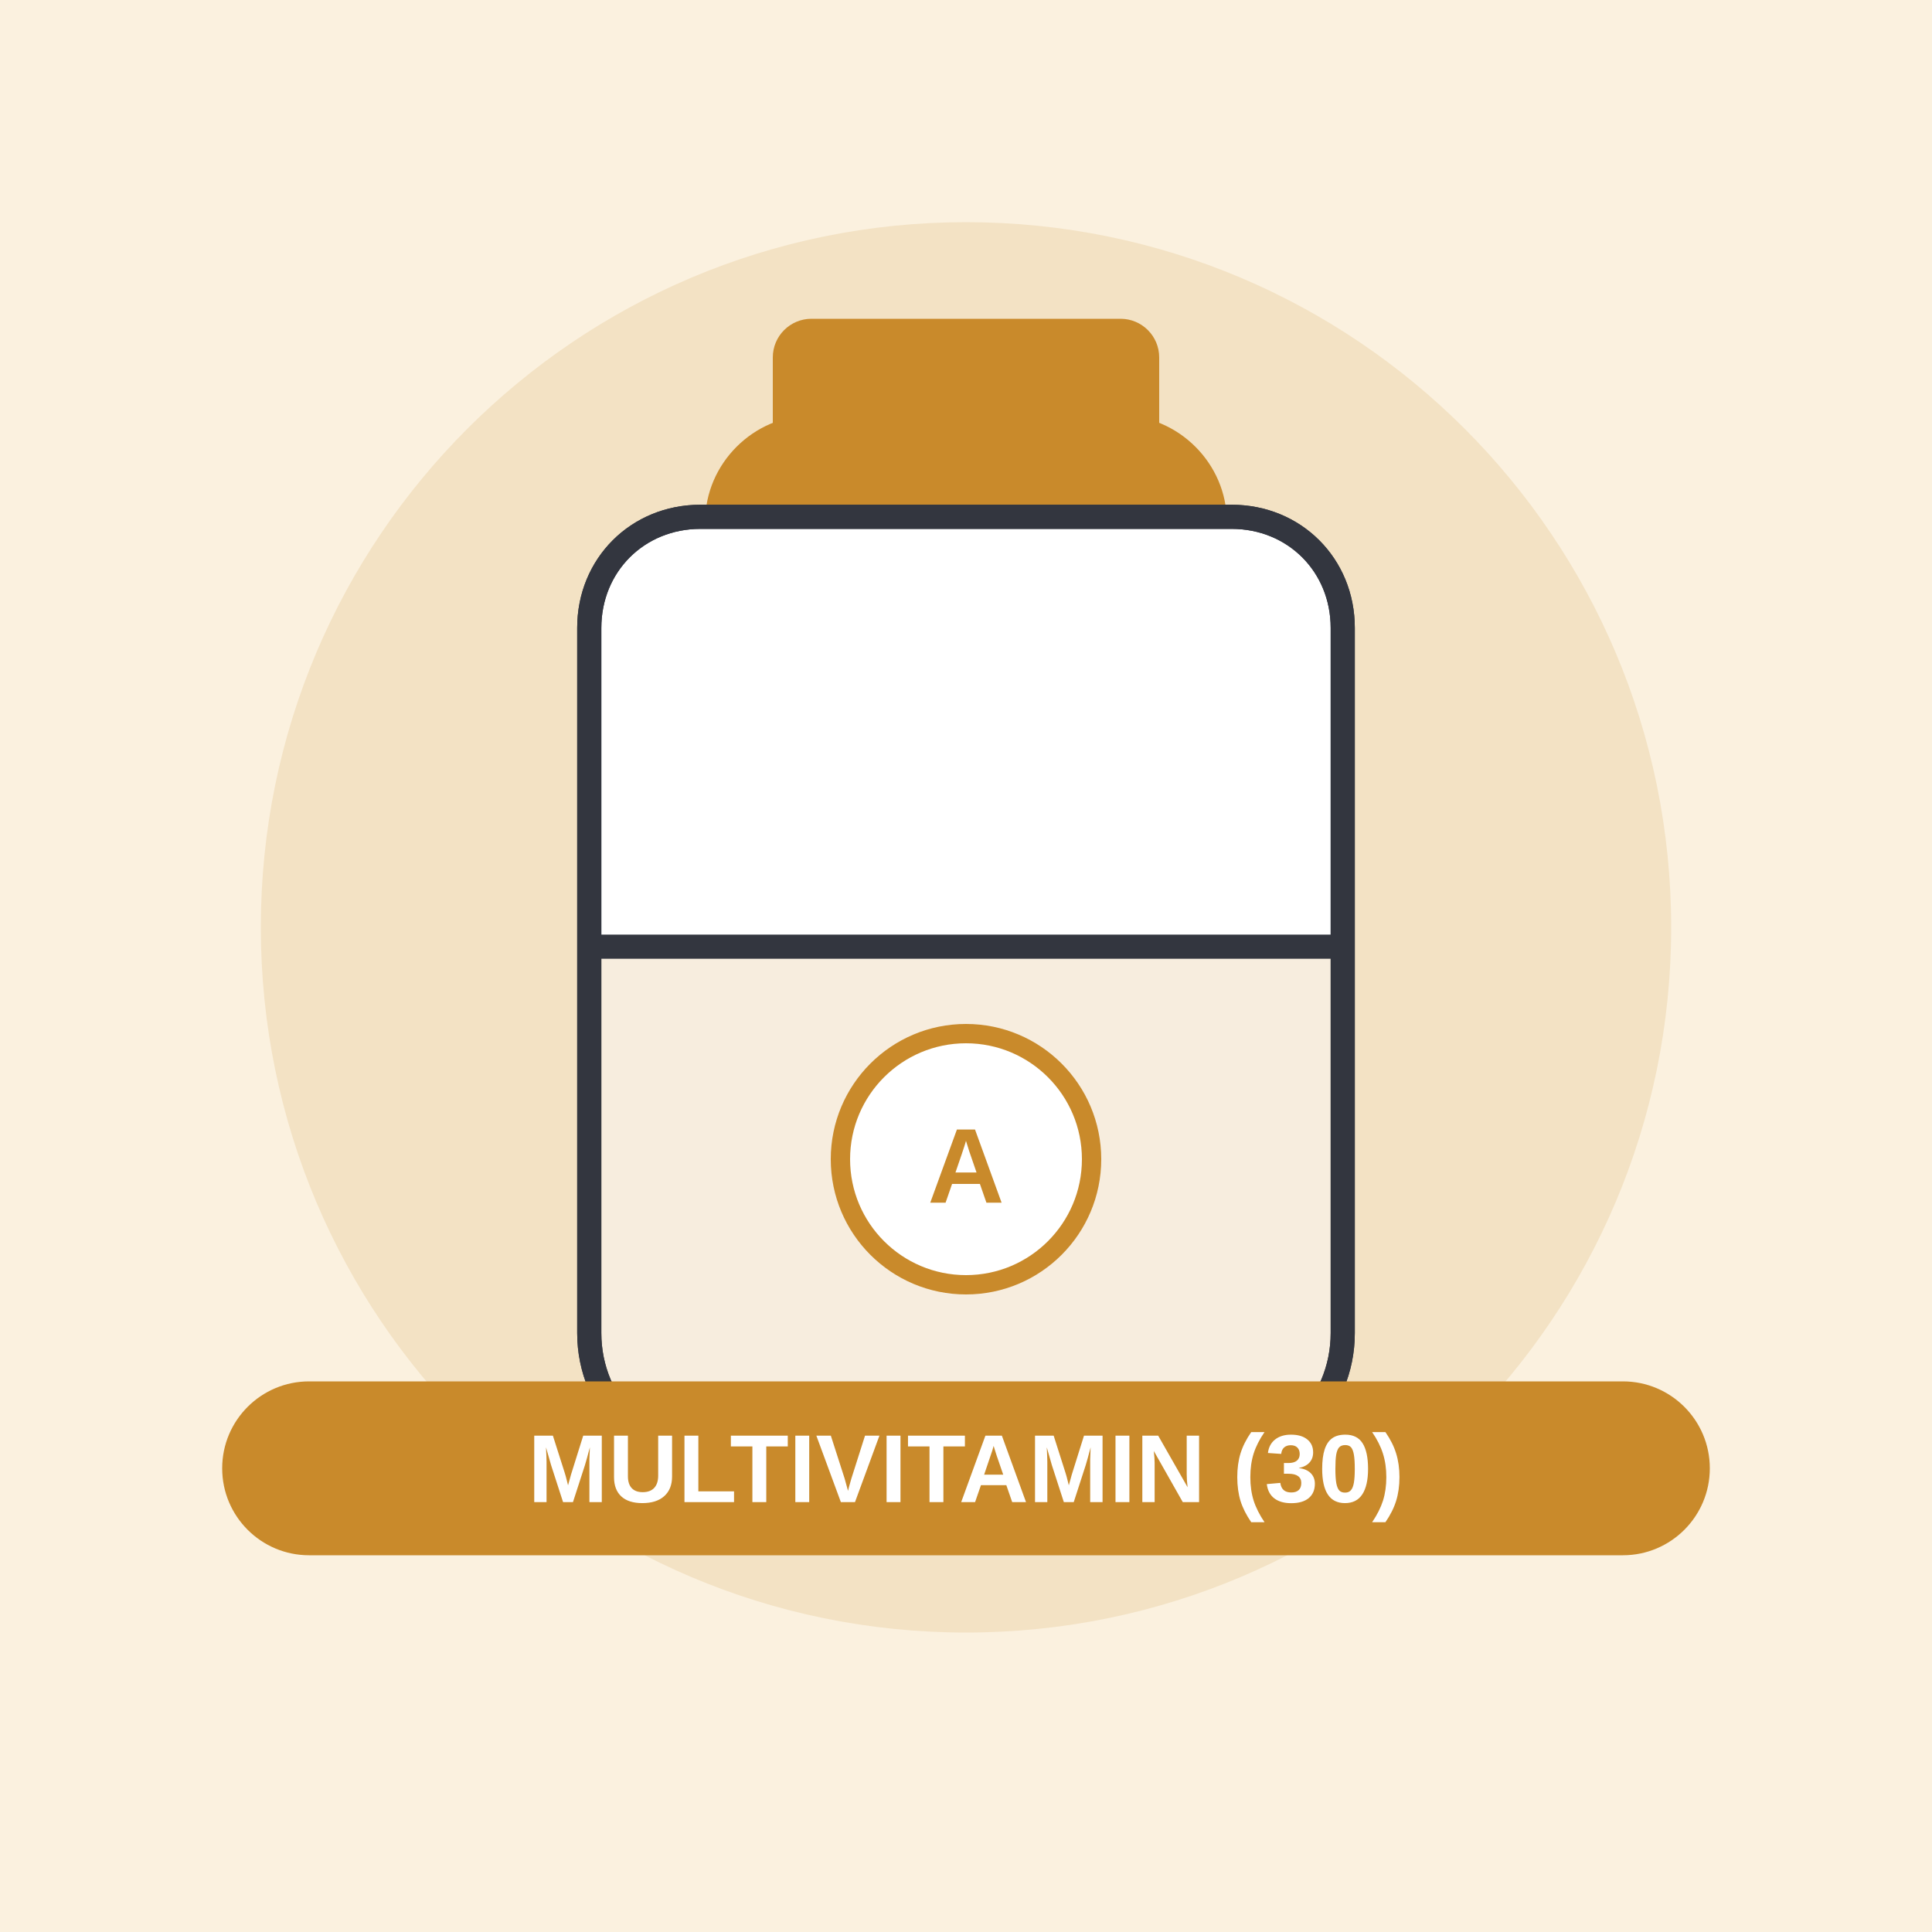
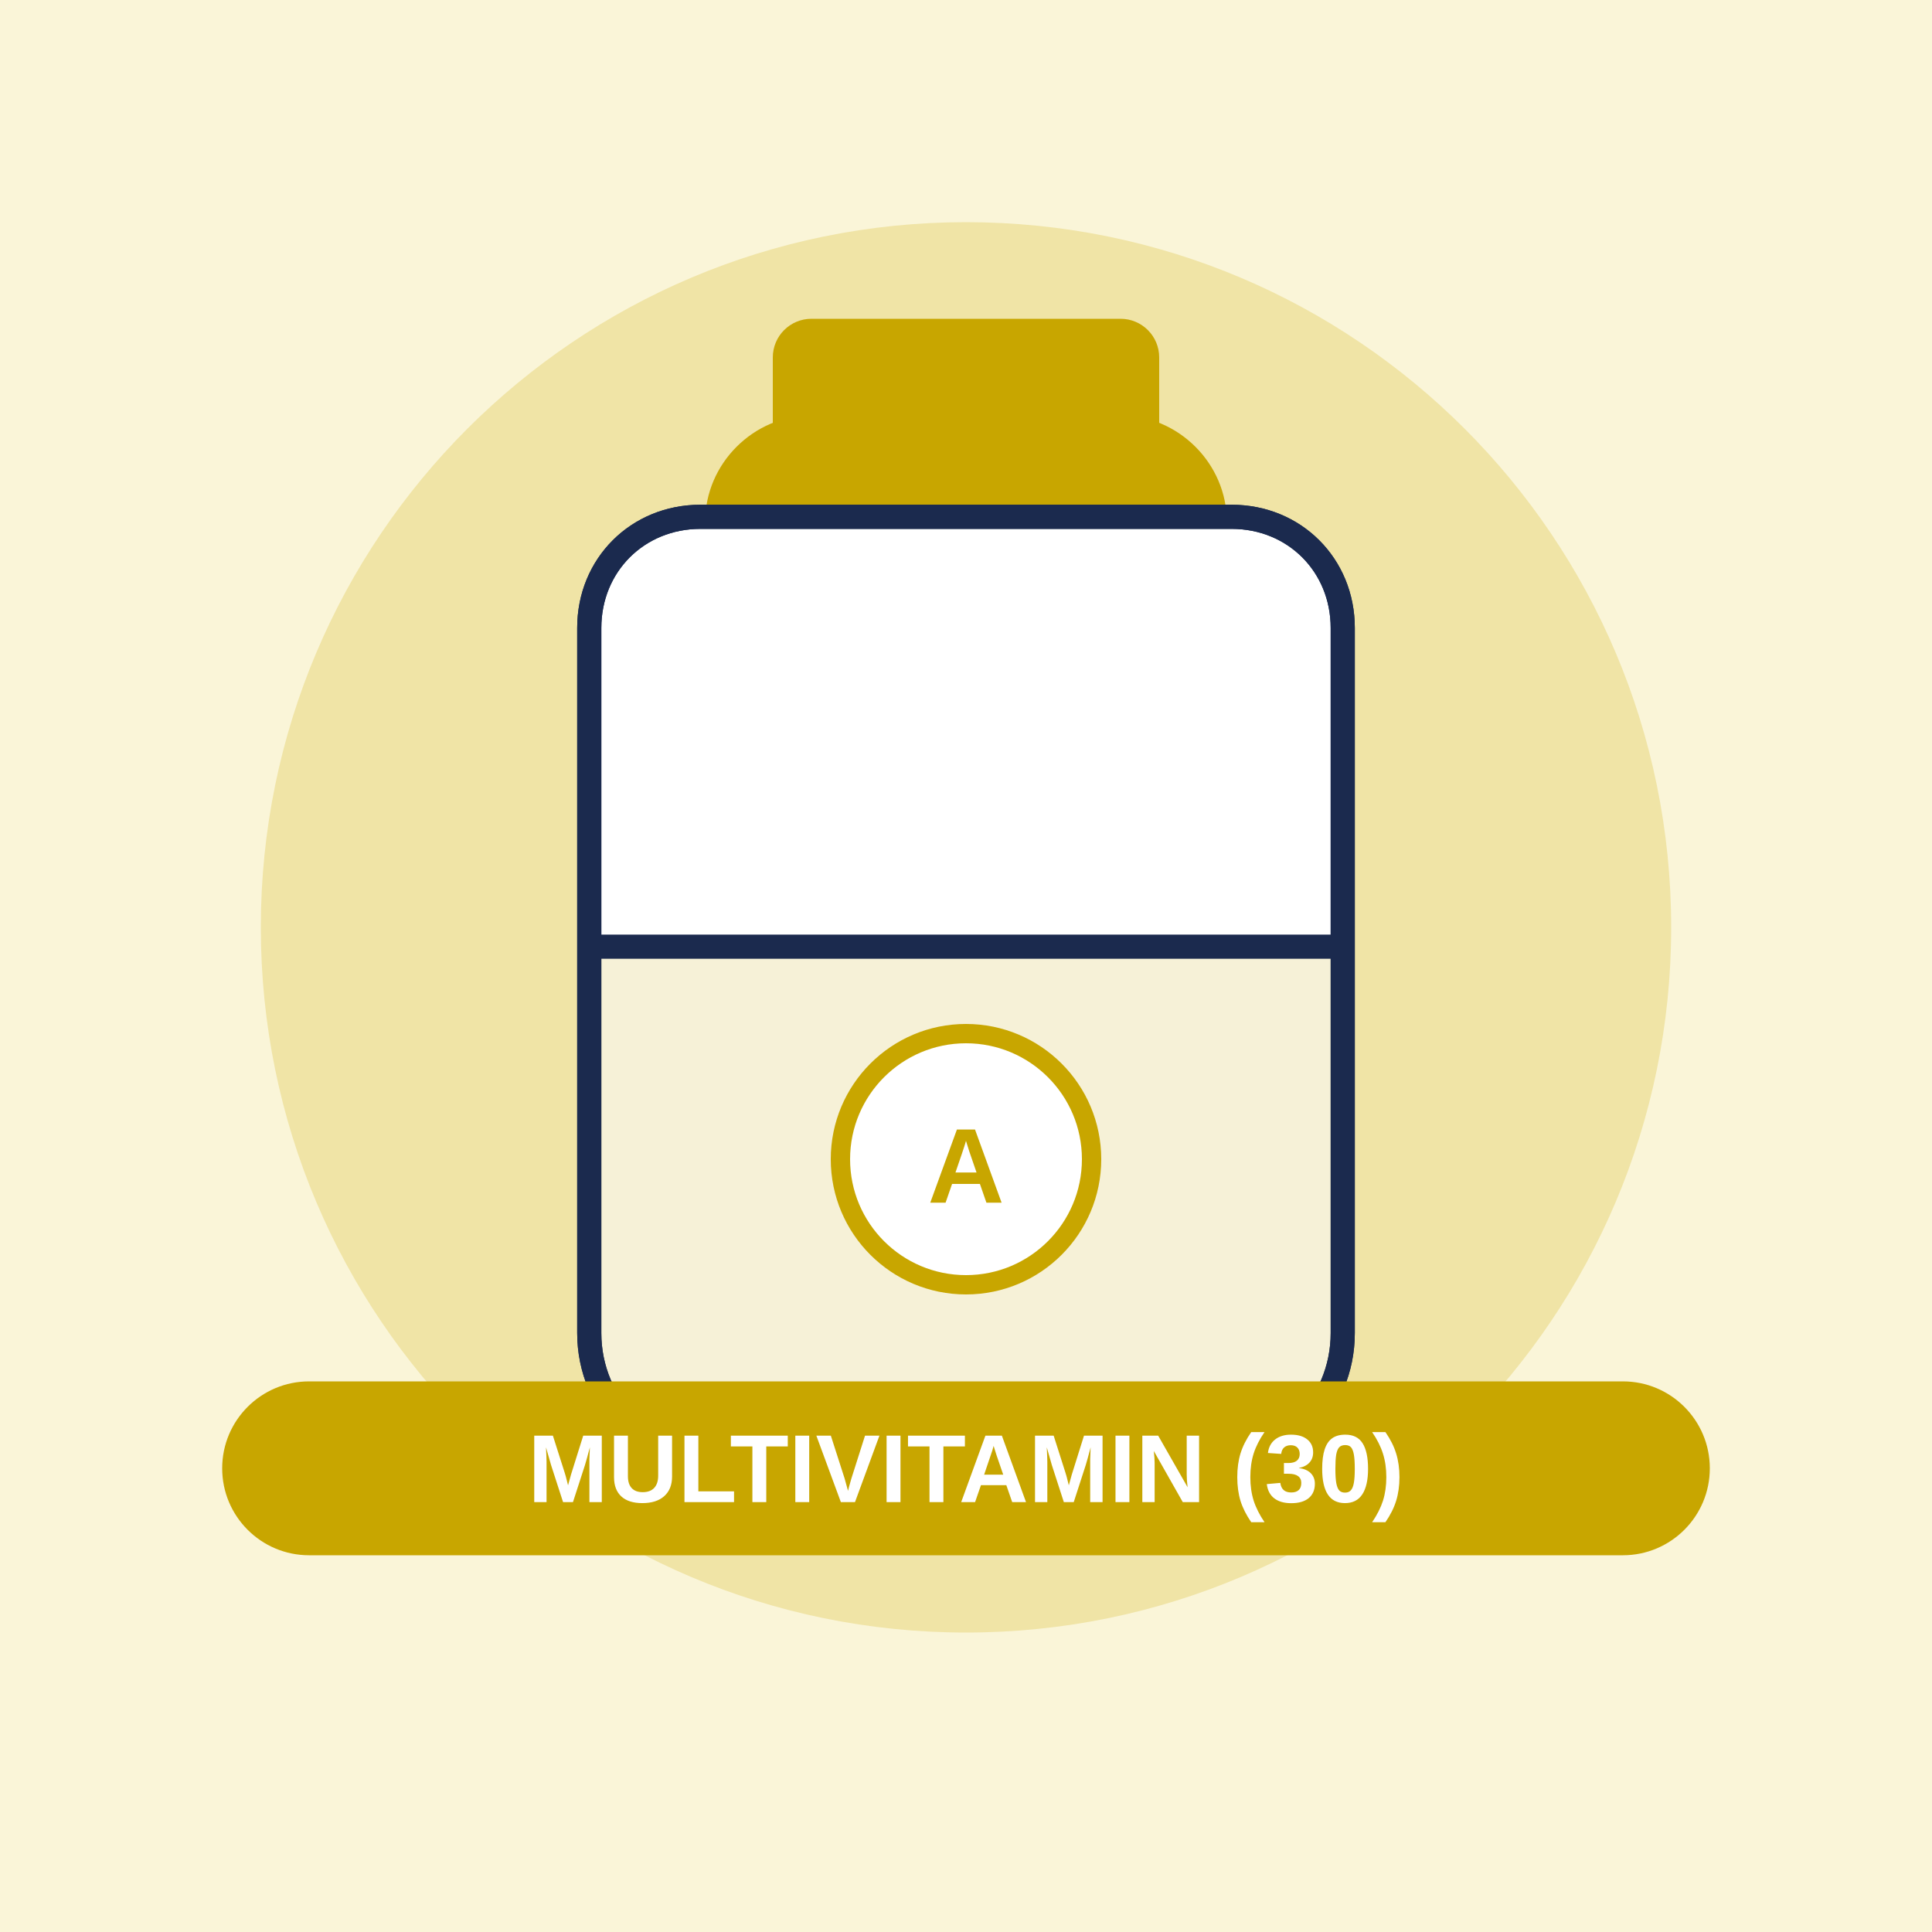
<svg xmlns="http://www.w3.org/2000/svg" viewBox="0 0 400 400" width="400" height="400" role="img" aria-labelledby="t">
-   <rect width="400" height="400" fill="#FBF1DF" />
-   <circle cx="200" cy="192" r="146" fill="#F3E2C4" />
-   <rect x="160" y="66" width="80" height="32" rx="8" fill="#C98A2B" />
-   <path d="M146 108c0-12 10-22 22-22h64c12 0 22 10 22 22v14h-108z" fill="#C98A2B" />
-   <path d="M122 130c0-13 10-23 23-23h110c13 0 23 10 23 23v146c0 15-12 27-27 27h-102c-15 0-27-12-27-27z" fill="#FFFFFF" stroke="#33363F" stroke-width="5" />
-   <path d="M122 196h156v80c0 15-12 27-27 27h-102c-15 0-27-12-27-27z" fill="#C98A2B" opacity="0.16" />
-   <path d="M122 130c0-13 10-23 23-23h110c13 0 23 10 23 23v146c0 15-12 27-27 27h-102c-15 0-27-12-27-27z" fill="none" stroke="#33363F" stroke-width="5" />
-   <path d="M122 196h156" stroke="#33363F" stroke-width="5" />
+   <rect width="400" height="400" fill="#FAF5D8" />
+   <circle cx="200" cy="192" r="146" fill="#F0E4A6" />
+   <rect x="160" y="66" width="80" height="32" rx="8" fill="#C8A600" />
+   <path d="M146 108c0-12 10-22 22-22h64c12 0 22 10 22 22v14h-108z" fill="#C8A600" />
+   <path d="M122 130c0-13 10-23 23-23h110c13 0 23 10 23 23v146c0 15-12 27-27 27h-102c-15 0-27-12-27-27z" fill="#FFFFFF" stroke="#1B2A4E" stroke-width="5" />
+   <path d="M122 196h156v80c0 15-12 27-27 27h-102c-15 0-27-12-27-27z" fill="#C8A600" opacity="0.16" />
+   <path d="M122 130c0-13 10-23 23-23h110c13 0 23 10 23 23v146c0 15-12 27-27 27h-102c-15 0-27-12-27-27z" fill="none" stroke="#1B2A4E" stroke-width="5" />
+   <path d="M122 196h156" stroke="#1B2A4E" stroke-width="5" />
  <g transform="translate(200 240)">
-     <circle cx="0" cy="0" r="26" fill="#FFFFFF" stroke="#C98A2B" stroke-width="4" />
-     <text x="0" y="9" font-family="Hind, Arial, sans-serif" font-size="22" font-weight="700" fill="#C98A2B" text-anchor="middle">A</text>
+     <circle cx="0" cy="0" r="26" fill="#FFFFFF" stroke="#C8A600" stroke-width="4" />
+     <text x="0" y="9" font-family="Hind, Arial, sans-serif" font-size="22" font-weight="700" fill="#C8A600" text-anchor="middle">A</text>
  </g>
-   <rect x="46" y="286" width="308" height="36" rx="18" fill="#C98A2B" />
+   <rect x="46" y="286" width="308" height="36" rx="18" fill="#C8A600" />
  <text x="200" y="311" font-family="Hind, Arial, sans-serif" font-size="20" font-weight="700" fill="#FFFFFF" text-anchor="middle">MULTIVITAMIN (30)</text>
</svg>
